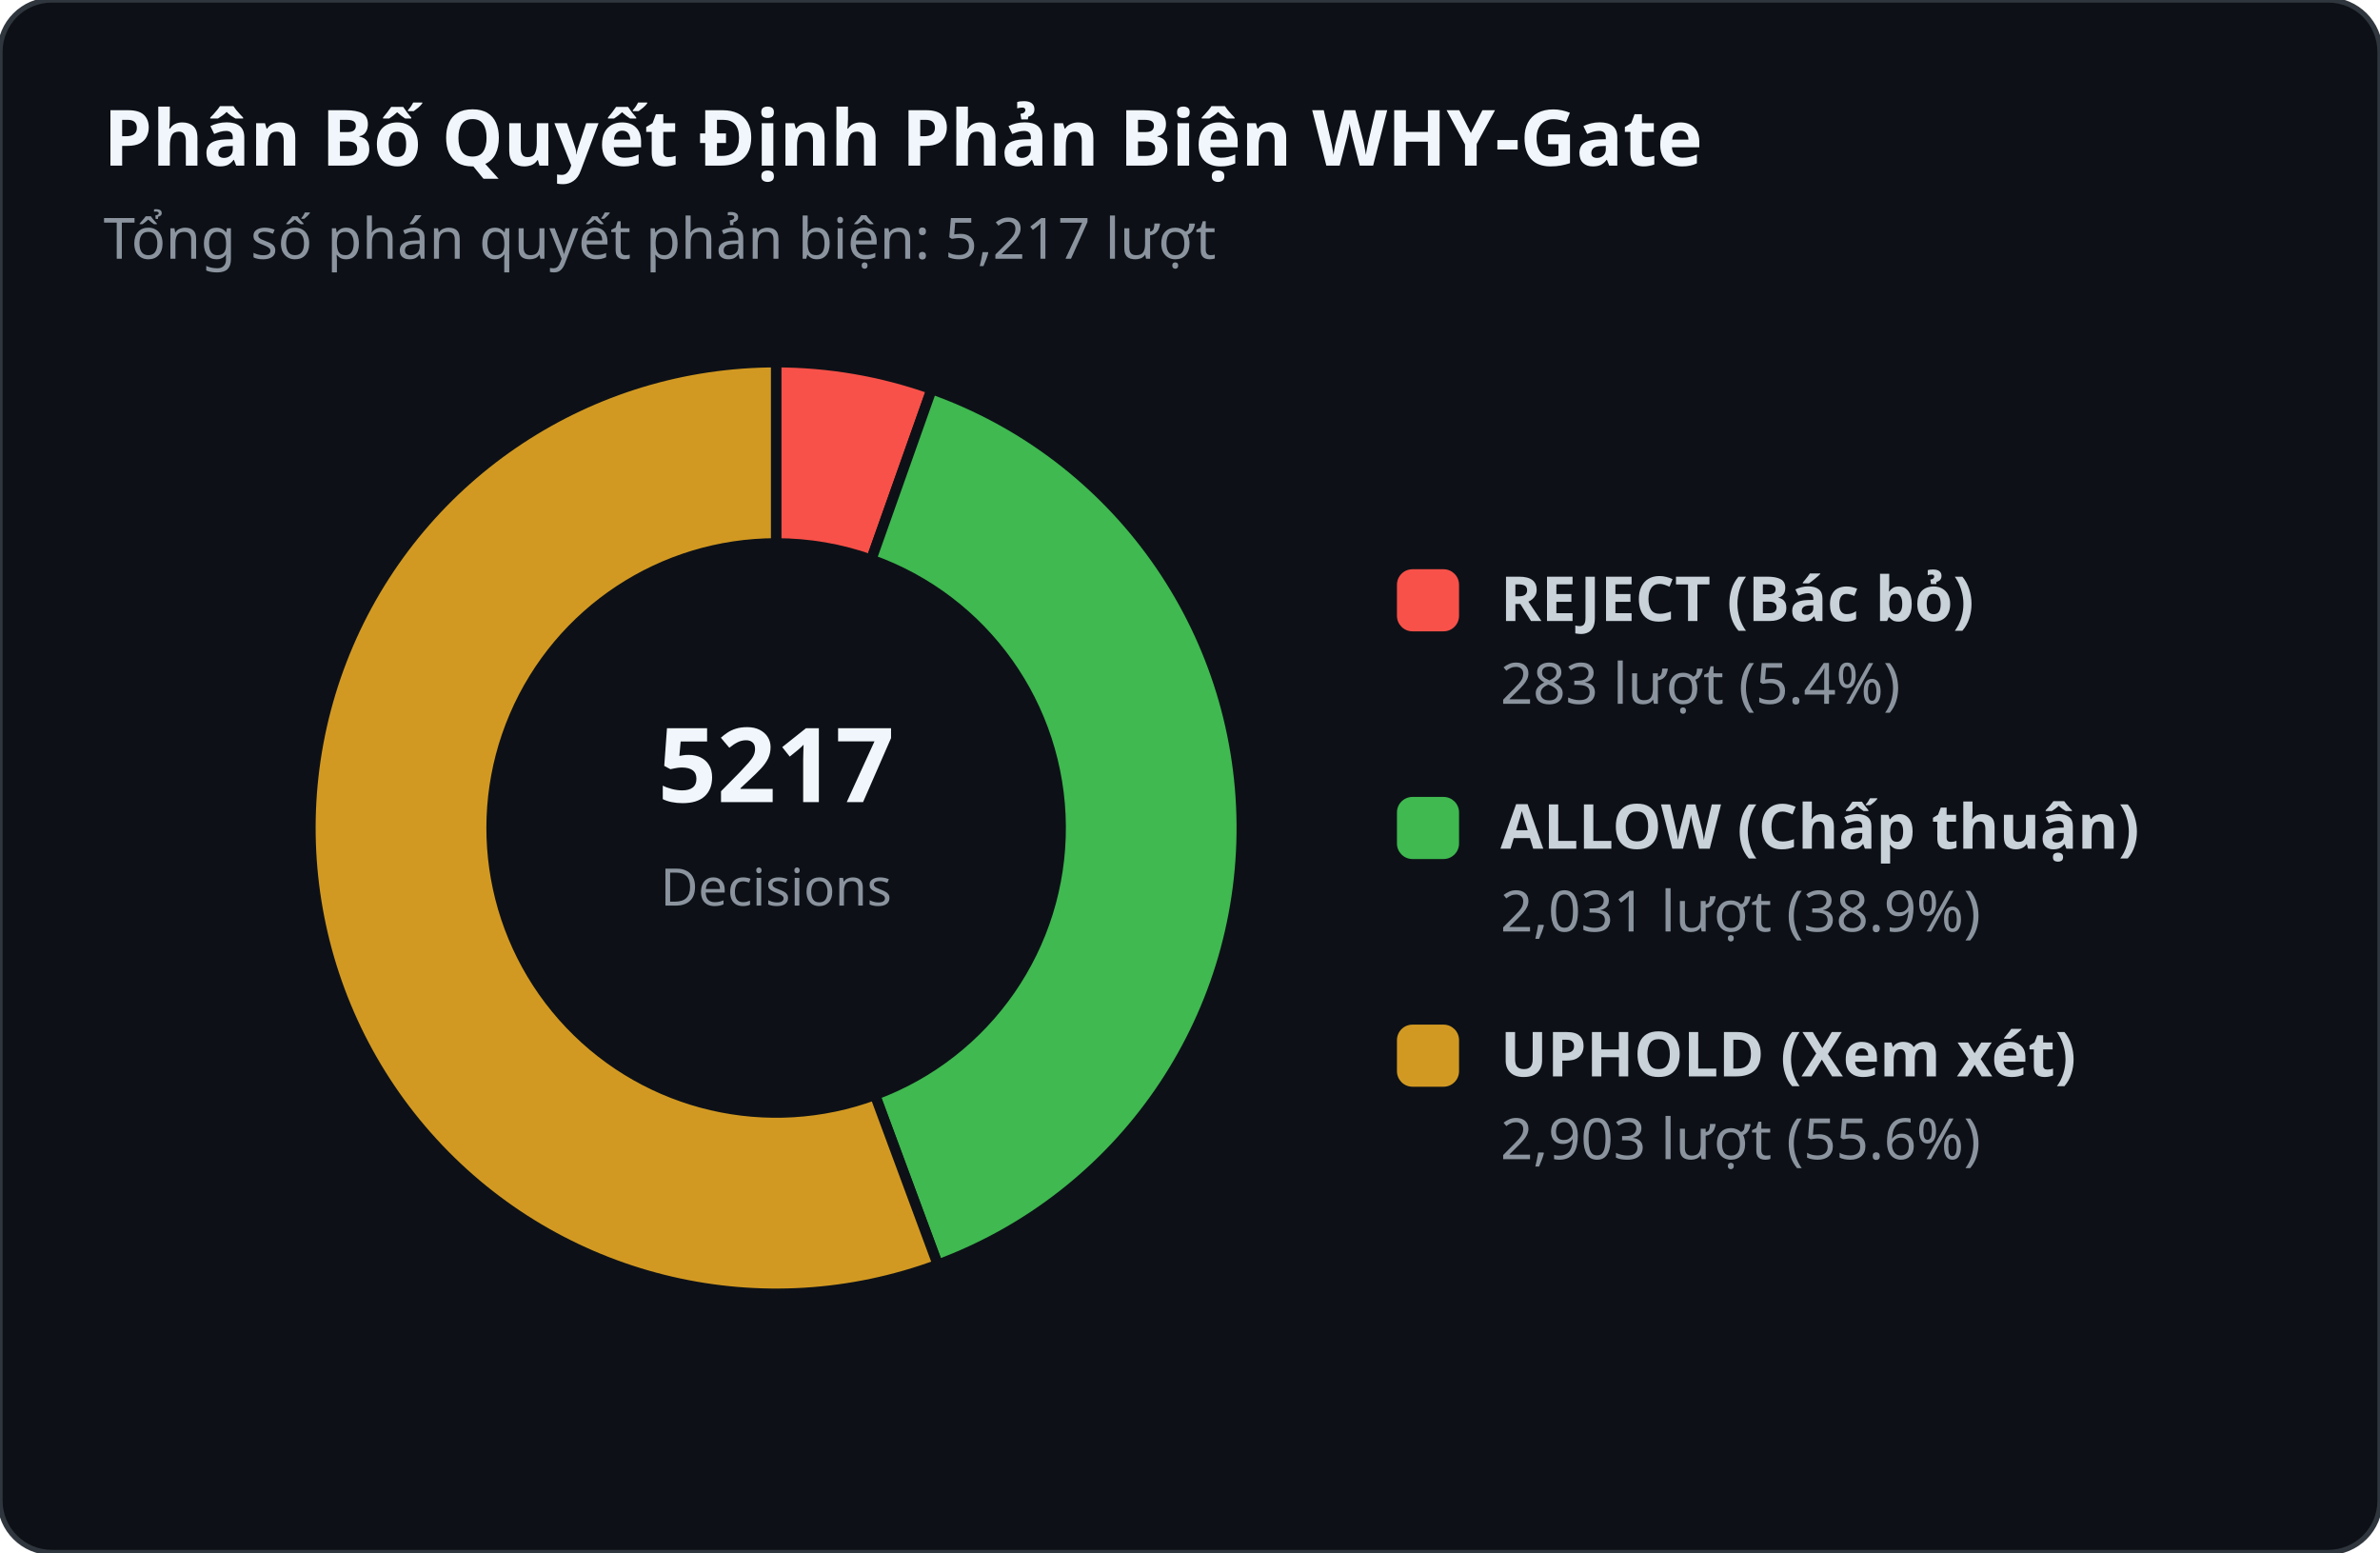
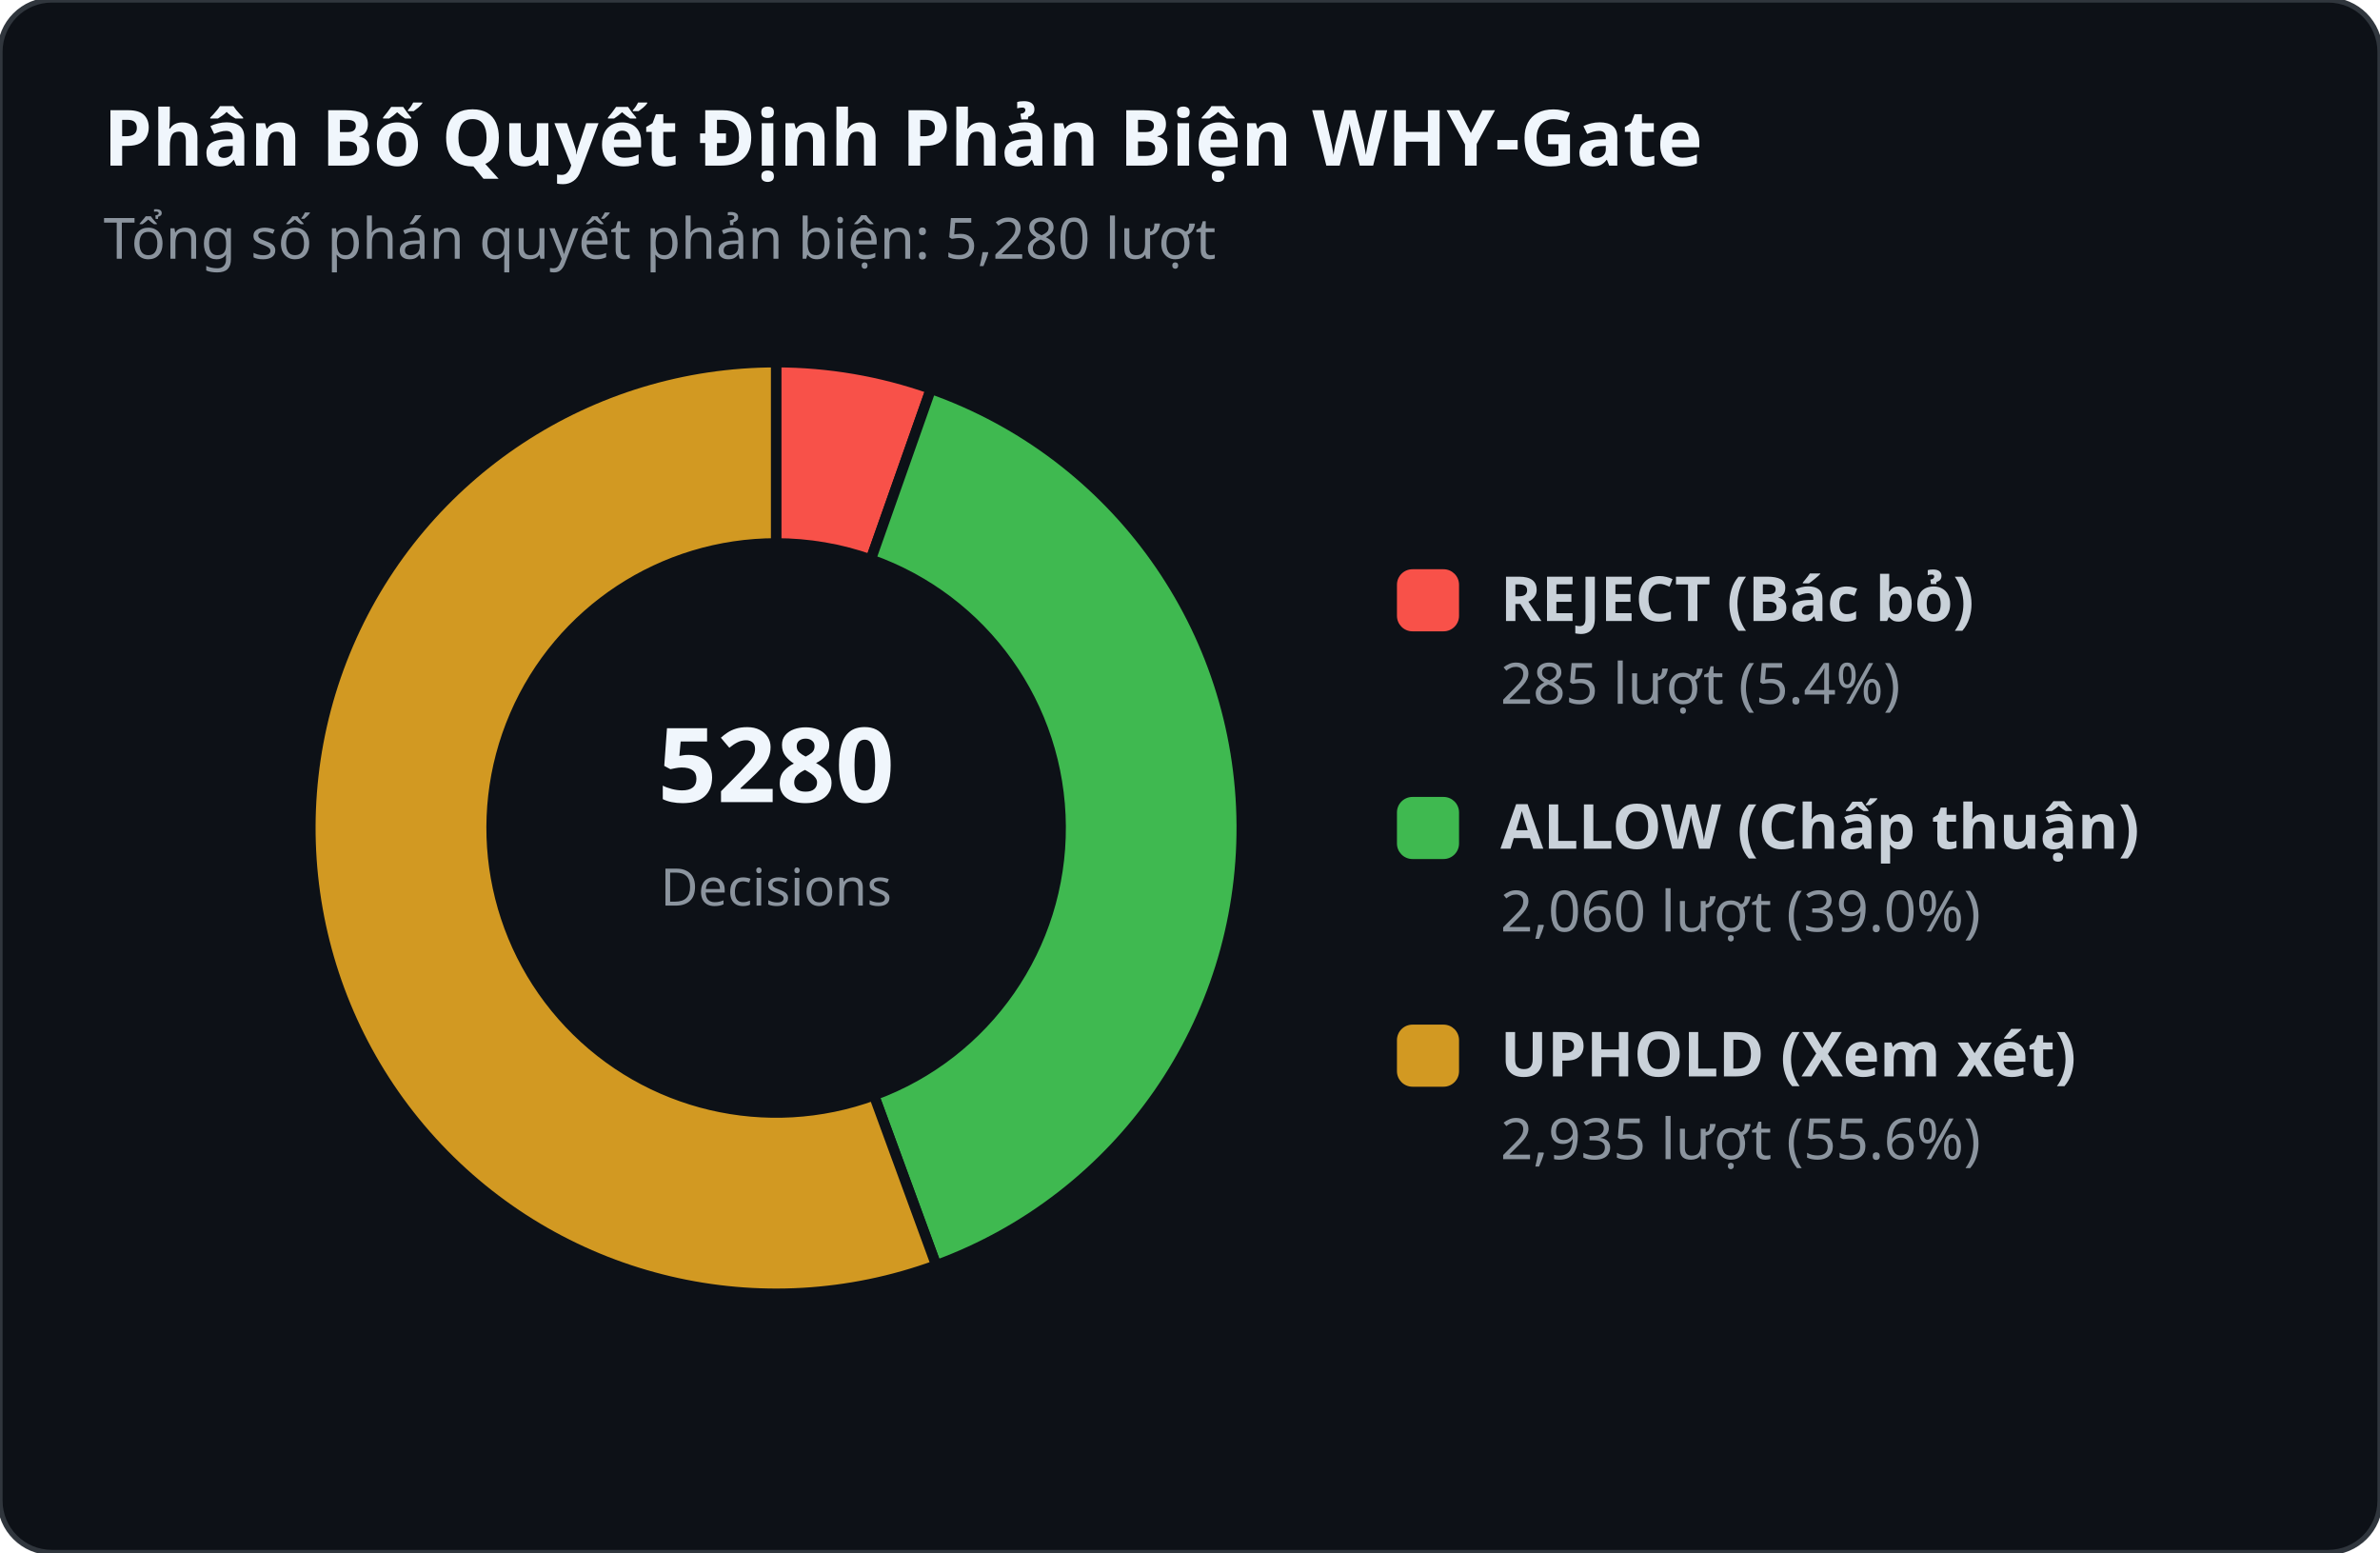
<svg xmlns="http://www.w3.org/2000/svg" width="460" height="300" viewBox="0 0 460 300">
  <rect width="460" height="300" rx="10" fill="#0d1117" stroke="#30363d" stroke-width="1" />
  <text x="20" y="32" font-family="sans-serif" font-size="15" font-weight="600" fill="#f0f6fc">Phân Bố Quyết Định Phản Biện WHY-Gate</text>
-   <text x="20" y="50" font-family="sans-serif" font-size="11" fill="#8b949e">Tổng số phán quyết phản biện: 5,217 lượt</text>
+   <text x="20" y="50" font-family="sans-serif" font-size="11" fill="#8b949e">Tổng số phán quyết phản biện: 5,280 lượt</text>
  <circle cx="150" cy="160" r="90" fill="none" stroke="#30363d" stroke-width="1" />
-   <path d="M 150.00 70.00 A 90 90 0 0 1 180.08 75.18 L 168.39 108.16 A 55 55 0 0 0 150.00 105.00 Z" fill="#f85149" stroke="#0d1117" stroke-width="2" />
-   <path d="M 180.08 75.18 A 90 90 0 0 1 181.26 244.40 L 169.10 211.58 A 55 55 0 0 0 168.39 108.16 Z" fill="#3fb950" stroke="#0d1117" stroke-width="2" />
-   <path d="M 181.26 244.40 A 90 90 0 1 1 150.00 70.00 L 150.00 105.00 A 55 55 0 1 0 169.10 211.58 Z" fill="#d29922" stroke="#0d1117" stroke-width="2" />
-   <text x="150" y="155" text-anchor="middle" font-family="sans-serif" font-size="20" font-weight="700" fill="#f0f6fc">5217</text>
+   <path d="M 150.00 70.00 A 90 90 0 0 1 179.94 75.13 L 168.30 108.13 A 55 55 0 0 0 150.00 105.00 Z" fill="#f85149" stroke="#0d1117" stroke-width="2" />
+   <path d="M 179.94 75.13 A 90 90 0 0 1 180.95 244.51 L 168.91 211.65 A 55 55 0 0 0 168.30 108.13 Z" fill="#3fb950" stroke="#0d1117" stroke-width="2" />
+   <path d="M 180.95 244.51 A 90 90 0 1 1 150.00 70.00 L 150.00 105.00 A 55 55 0 1 0 168.91 211.65 Z" fill="#d29922" stroke="#0d1117" stroke-width="2" />
+   <text x="150" y="155" text-anchor="middle" font-family="sans-serif" font-size="20" font-weight="700" fill="#f0f6fc">5280</text>
  <text x="150" y="175" text-anchor="middle" font-family="sans-serif" font-size="10" fill="#8b949e">Decisions</text>
  <rect x="270" y="110" width="12" height="12" rx="3" fill="#f85149" />
  <text x="290" y="120" font-family="sans-serif" font-size="12" font-weight="600" fill="#c9d1d9">REJECT (Bác bỏ)</text>
-   <text x="290" y="136" font-family="sans-serif" font-size="11" fill="#8b949e">283 lượt (5.4%)</text>
+   <text x="290" y="136" font-family="sans-serif" font-size="11" fill="#8b949e">285 lượt (5.4%)</text>
  <rect x="270" y="154" width="12" height="12" rx="3" fill="#3fb950" />
  <text x="290" y="164" font-family="sans-serif" font-size="12" font-weight="600" fill="#c9d1d9">ALLOW (Chấp thuận)</text>
-   <text x="290" y="180" font-family="sans-serif" font-size="11" fill="#8b949e">2,031 lượt (38.9%)</text>
+   <text x="290" y="180" font-family="sans-serif" font-size="11" fill="#8b949e">2,060 lượt (39.0%)</text>
  <rect x="270" y="198" width="12" height="12" rx="3" fill="#d29922" />
  <text x="290" y="208" font-family="sans-serif" font-size="12" font-weight="600" fill="#c9d1d9">UPHOLD (Xem xét)</text>
-   <text x="290" y="224" font-family="sans-serif" font-size="11" fill="#8b949e">2,903 lượt (55.6%)</text>
+   <text x="290" y="224" font-family="sans-serif" font-size="11" fill="#8b949e">2,935 lượt (55.6%)</text>
</svg>
